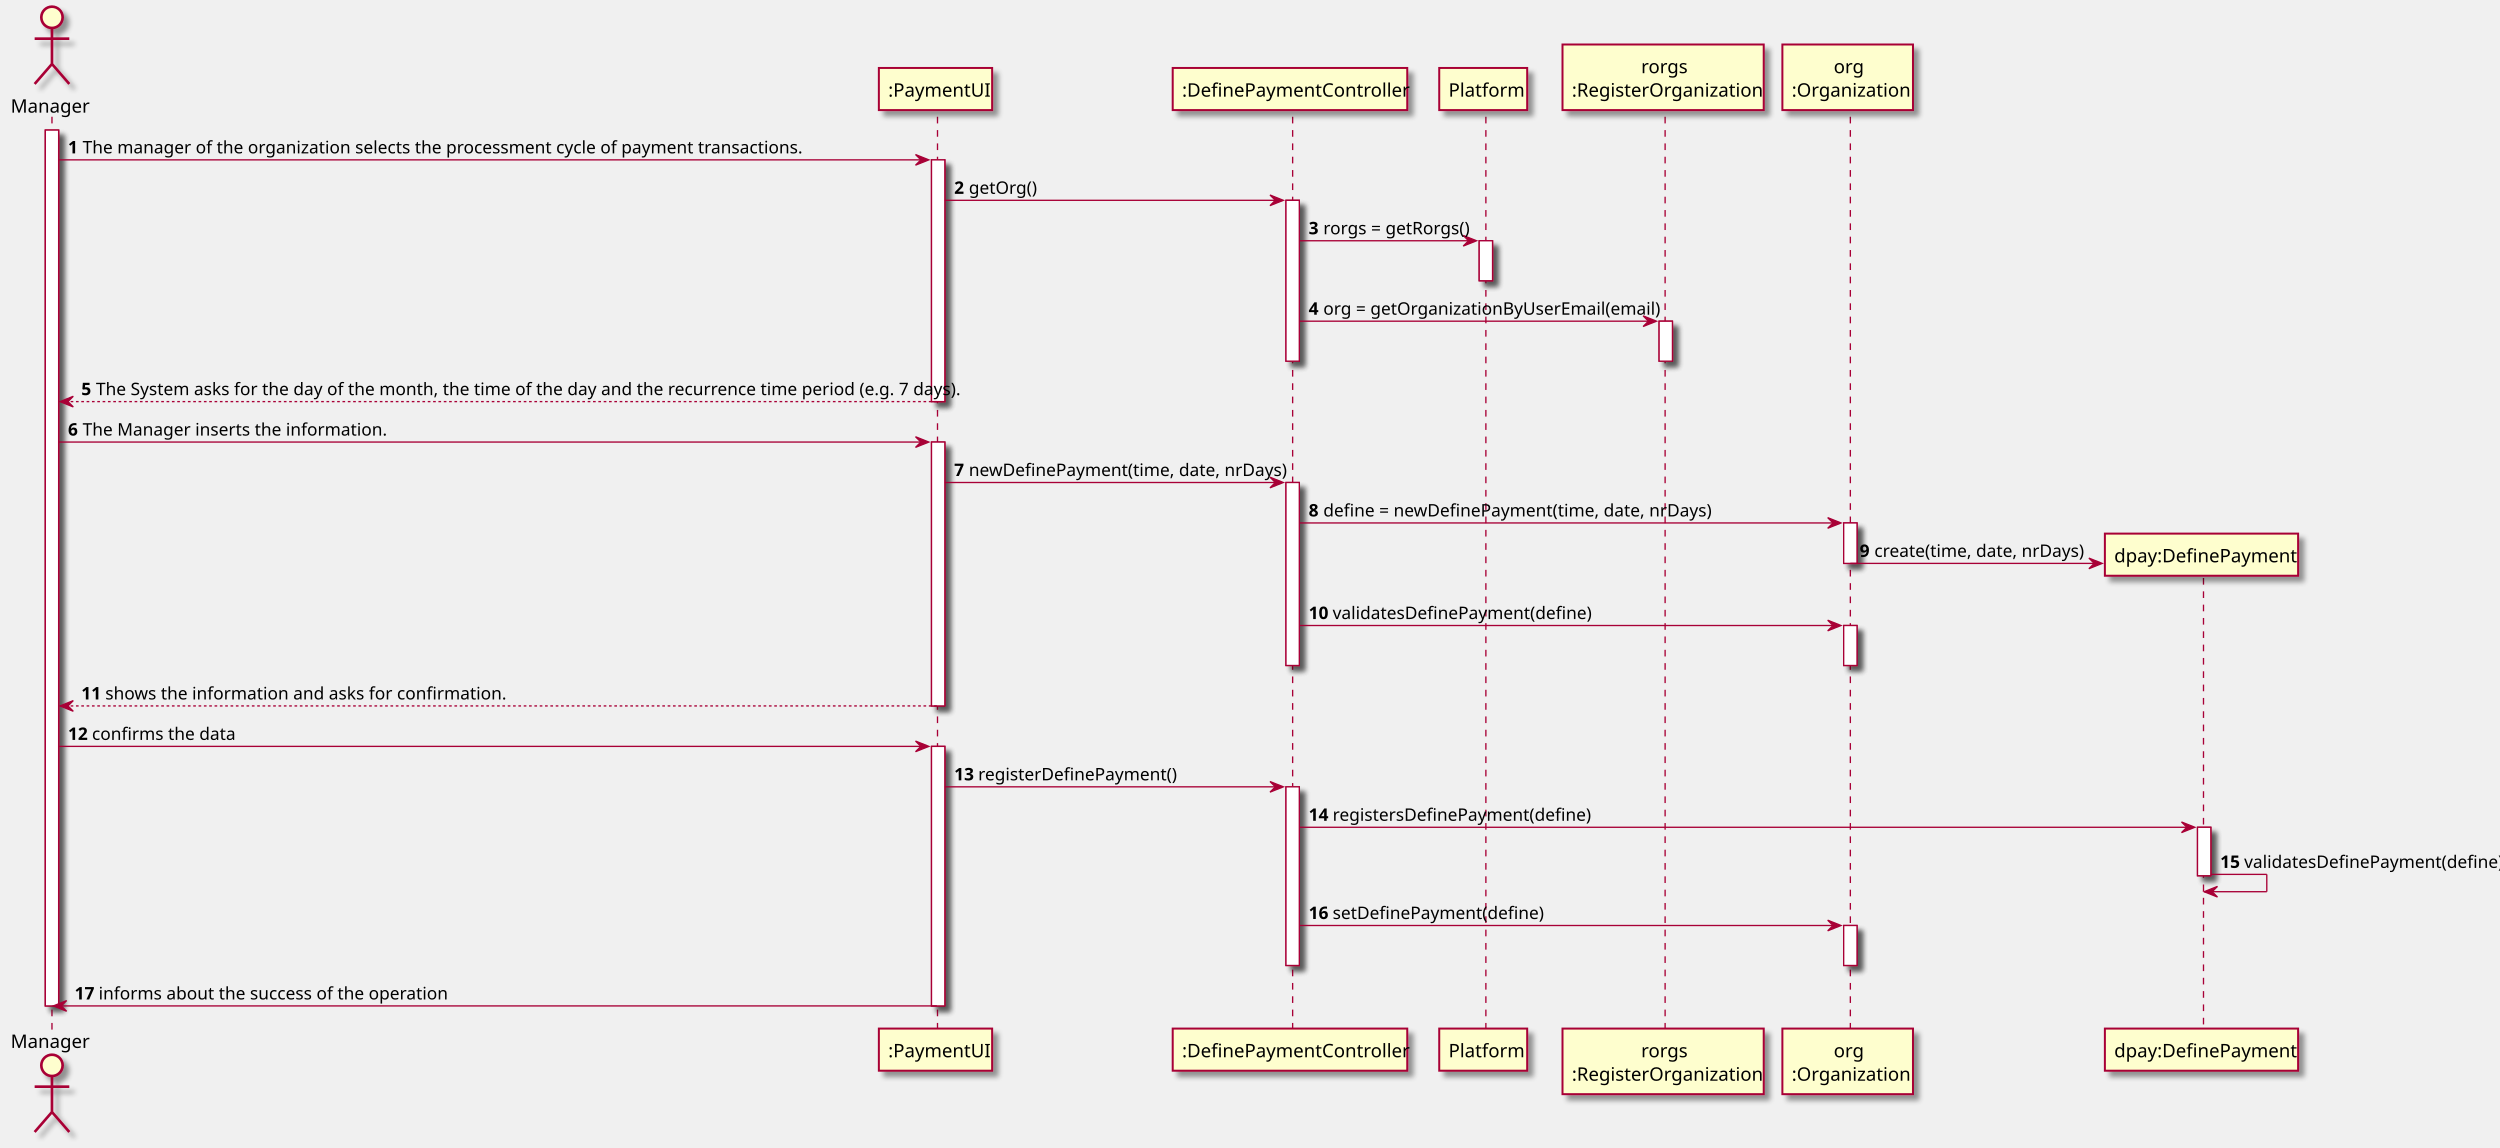
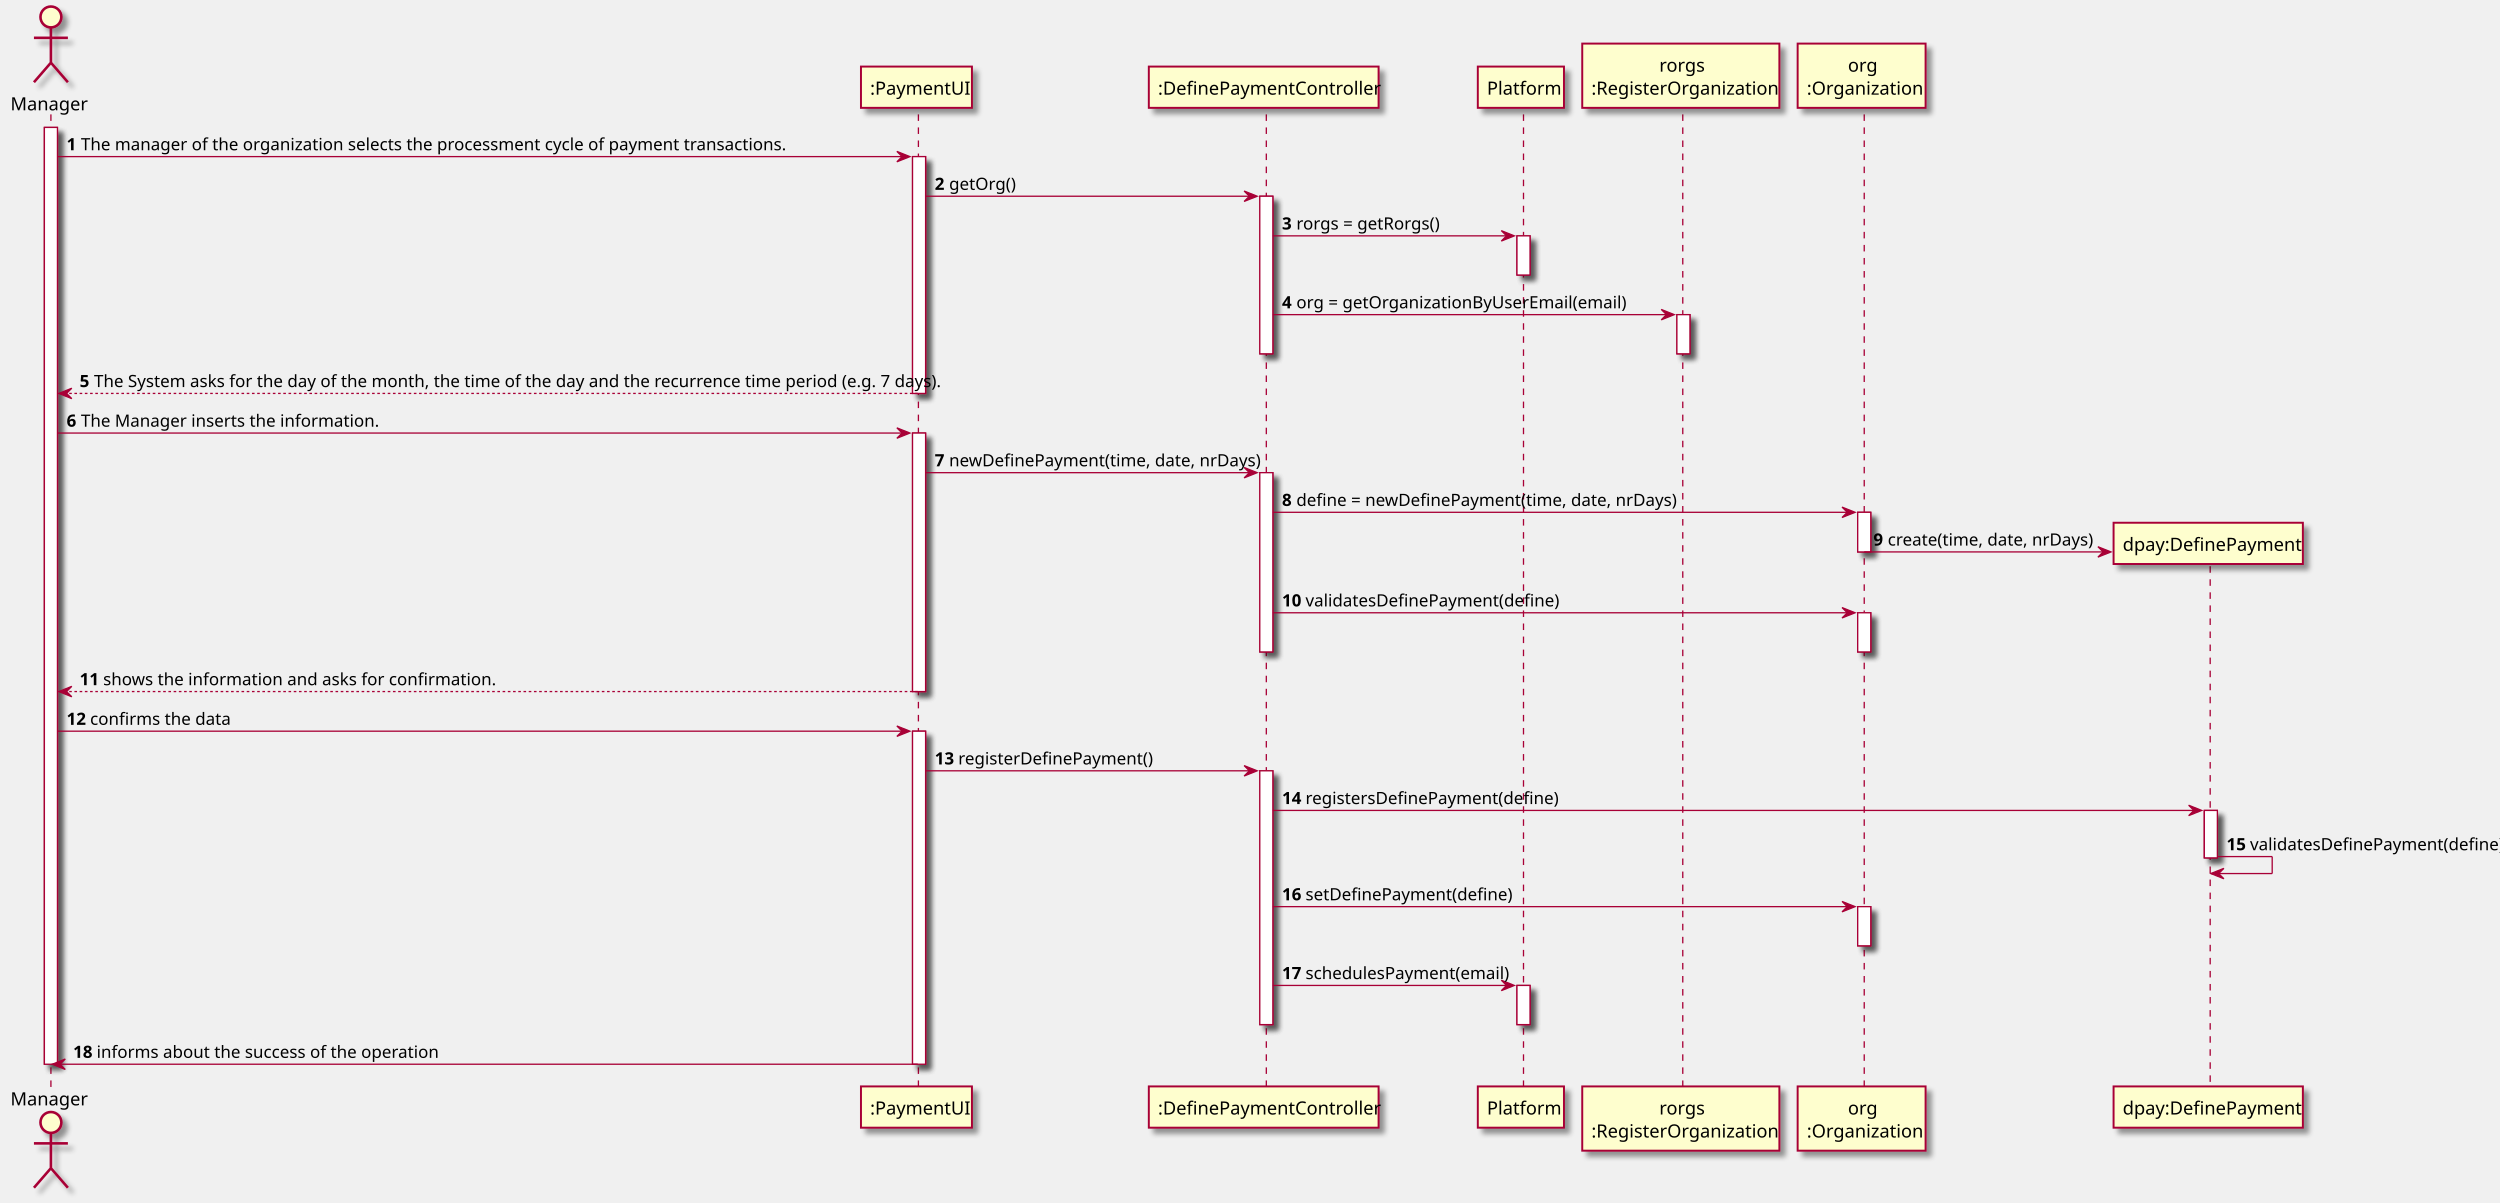
- <svg xmlns="http://www.w3.org/2000/svg" contentScriptType="application/ecmascript" contentStyleType="text/css" height="861px" preserveAspectRatio="none" style="width:1876px;height:861px;" version="1.1" viewBox="0 0 1876 861" width="1876px" zoomAndPan="magnify">
+ <svg xmlns="http://www.w3.org/2000/svg" contentScriptType="application/ecmascript" contentStyleType="text/css" height="921px" preserveAspectRatio="none" style="width:1915px;height:921px;" version="1.1" viewBox="0 0 1915 921" width="1915px" zoomAndPan="magnify">
  <defs>
-     <filter height="300%" id="fnh7kpwrga73l" width="300%" x="-1" y="-1">
+     <filter height="300%" id="f1wa4bohyla1hq" width="300%" x="-1" y="-1">
      <feGaussianBlur result="blurOut" stdDeviation="2.0" />
      <feColorMatrix in="blurOut" result="blurOut2" type="matrix" values="0 0 0 0 0 0 0 0 0 0 0 0 0 0 0 0 0 0 .4 0" />
      <feOffset dx="4.0" dy="4.0" in="blurOut2" result="blurOut3" />
      <feBlend in="SourceGraphic" in2="blurOut3" mode="normal" />
    </filter>
  </defs>
  <g>
-     <rect fill="#FFFFFF" filter="url(#fnh7kpwrga73l)" height="657.234" style="stroke: #A80036; stroke-width: 1.0;" width="10" x="34" y="97.609" />
-     <rect fill="#FFFFFF" filter="url(#fnh7kpwrga73l)" height="181.406" style="stroke: #A80036; stroke-width: 1.0;" width="10" x="699" y="119.961" />
-     <rect fill="#FFFFFF" filter="url(#fnh7kpwrga73l)" height="198.016" style="stroke: #A80036; stroke-width: 1.0;" width="10" x="699" y="331.719" />
-     <rect fill="#FFFFFF" filter="url(#fnh7kpwrga73l)" height="194.758" style="stroke: #A80036; stroke-width: 1.0;" width="10" x="699" y="560.086" />
-     <rect fill="#FFFFFF" filter="url(#fnh7kpwrga73l)" height="120.703" style="stroke: #A80036; stroke-width: 1.0;" width="10" x="965" y="150.312" />
-     <rect fill="#FFFFFF" filter="url(#fnh7kpwrga73l)" height="137.312" style="stroke: #A80036; stroke-width: 1.0;" width="10" x="965" y="362.07" />
-     <rect fill="#FFFFFF" filter="url(#fnh7kpwrga73l)" height="134.055" style="stroke: #A80036; stroke-width: 1.0;" width="10" x="965" y="590.438" />
-     <rect fill="#FFFFFF" filter="url(#fnh7kpwrga73l)" height="30" style="stroke: #A80036; stroke-width: 1.0;" width="10" x="1110" y="180.664" />
-     <rect fill="#FFFFFF" filter="url(#fnh7kpwrga73l)" height="30" style="stroke: #A80036; stroke-width: 1.0;" width="10" x="1245" y="241.016" />
-     <rect fill="#FFFFFF" filter="url(#fnh7kpwrga73l)" height="30.352" style="stroke: #A80036; stroke-width: 1.0;" width="10" x="1383.5" y="392.422" />
-     <rect fill="#FFFFFF" filter="url(#fnh7kpwrga73l)" height="30" style="stroke: #A80036; stroke-width: 1.0;" width="10" x="1383.5" y="469.383" />
-     <rect fill="#FFFFFF" filter="url(#fnh7kpwrga73l)" height="30" style="stroke: #A80036; stroke-width: 1.0;" width="10" x="1383.5" y="694.492" />
-     <rect fill="#FFFFFF" filter="url(#fnh7kpwrga73l)" height="36.352" style="stroke: #A80036; stroke-width: 1.0;" width="10" x="1649" y="620.789" />
-     <line style="stroke: #A80036; stroke-width: 1.0; stroke-dasharray: 5.0,5.0;" x1="39" x2="39" y1="87.609" y2="772.844" />
-     <line style="stroke: #A80036; stroke-width: 1.0; stroke-dasharray: 5.0,5.0;" x1="703.5" x2="703.5" y1="87.609" y2="772.844" />
-     <line style="stroke: #A80036; stroke-width: 1.0; stroke-dasharray: 5.0,5.0;" x1="970" x2="970" y1="87.609" y2="772.844" />
-     <line style="stroke: #A80036; stroke-width: 1.0; stroke-dasharray: 5.0,5.0;" x1="1115" x2="1115" y1="87.609" y2="772.844" />
-     <line style="stroke: #A80036; stroke-width: 1.0; stroke-dasharray: 5.0,5.0;" x1="1249.5" x2="1249.5" y1="87.609" y2="772.844" />
-     <line style="stroke: #A80036; stroke-width: 1.0; stroke-dasharray: 5.0,5.0;" x1="1388.5" x2="1388.5" y1="87.609" y2="772.844" />
-     <line style="stroke: #A80036; stroke-width: 1.0; stroke-dasharray: 5.0,5.0;" x1="1653.5" x2="1653.5" y1="433.727" y2="772.844" />
+     <rect fill="#FFFFFF" filter="url(#f1wa4bohyla1hq)" height="717.586" style="stroke: #A80036; stroke-width: 1.0;" width="10" x="34" y="97.609" />
+     <rect fill="#FFFFFF" filter="url(#f1wa4bohyla1hq)" height="181.406" style="stroke: #A80036; stroke-width: 1.0;" width="10" x="699" y="119.961" />
+     <rect fill="#FFFFFF" filter="url(#f1wa4bohyla1hq)" height="198.016" style="stroke: #A80036; stroke-width: 1.0;" width="10" x="699" y="331.719" />
+     <rect fill="#FFFFFF" filter="url(#f1wa4bohyla1hq)" height="255.109" style="stroke: #A80036; stroke-width: 1.0;" width="10" x="699" y="560.086" />
+     <rect fill="#FFFFFF" filter="url(#f1wa4bohyla1hq)" height="120.703" style="stroke: #A80036; stroke-width: 1.0;" width="10" x="965" y="150.312" />
+     <rect fill="#FFFFFF" filter="url(#f1wa4bohyla1hq)" height="137.312" style="stroke: #A80036; stroke-width: 1.0;" width="10" x="965" y="362.07" />
+     <rect fill="#FFFFFF" filter="url(#f1wa4bohyla1hq)" height="194.406" style="stroke: #A80036; stroke-width: 1.0;" width="10" x="965" y="590.438" />
+     <rect fill="#FFFFFF" filter="url(#f1wa4bohyla1hq)" height="30" style="stroke: #A80036; stroke-width: 1.0;" width="10" x="1162" y="180.664" />
+     <rect fill="#FFFFFF" filter="url(#f1wa4bohyla1hq)" height="30" style="stroke: #A80036; stroke-width: 1.0;" width="10" x="1162" y="754.844" />
+     <rect fill="#FFFFFF" filter="url(#f1wa4bohyla1hq)" height="30" style="stroke: #A80036; stroke-width: 1.0;" width="10" x="1284.5" y="241.016" />
+     <rect fill="#FFFFFF" filter="url(#f1wa4bohyla1hq)" height="30.352" style="stroke: #A80036; stroke-width: 1.0;" width="10" x="1423" y="392.422" />
+     <rect fill="#FFFFFF" filter="url(#f1wa4bohyla1hq)" height="30" style="stroke: #A80036; stroke-width: 1.0;" width="10" x="1423" y="469.383" />
+     <rect fill="#FFFFFF" filter="url(#f1wa4bohyla1hq)" height="30" style="stroke: #A80036; stroke-width: 1.0;" width="10" x="1423" y="694.492" />
+     <rect fill="#FFFFFF" filter="url(#f1wa4bohyla1hq)" height="36.352" style="stroke: #A80036; stroke-width: 1.0;" width="10" x="1688.5" y="620.789" />
+     <line style="stroke: #A80036; stroke-width: 1.0; stroke-dasharray: 5.0,5.0;" x1="39" x2="39" y1="87.609" y2="833.195" />
+     <line style="stroke: #A80036; stroke-width: 1.0; stroke-dasharray: 5.0,5.0;" x1="703.5" x2="703.5" y1="87.609" y2="833.195" />
+     <line style="stroke: #A80036; stroke-width: 1.0; stroke-dasharray: 5.0,5.0;" x1="970" x2="970" y1="87.609" y2="833.195" />
+     <line style="stroke: #A80036; stroke-width: 1.0; stroke-dasharray: 5.0,5.0;" x1="1167" x2="1167" y1="87.609" y2="833.195" />
+     <line style="stroke: #A80036; stroke-width: 1.0; stroke-dasharray: 5.0,5.0;" x1="1289" x2="1289" y1="87.609" y2="833.195" />
+     <line style="stroke: #A80036; stroke-width: 1.0; stroke-dasharray: 5.0,5.0;" x1="1428" x2="1428" y1="87.609" y2="833.195" />
+     <line style="stroke: #A80036; stroke-width: 1.0; stroke-dasharray: 5.0,5.0;" x1="1693" x2="1693" y1="433.727" y2="833.195" />
    <text fill="#000000" font-family="sans-serif" font-size="14" lengthAdjust="spacingAndGlyphs" textLength="56" x="8" y="84.533">Manager</text>
-     <ellipse cx="39" cy="13" fill="#FEFECE" filter="url(#fnh7kpwrga73l)" rx="8" ry="8" style="stroke: #A80036; stroke-width: 2.0;" />
-     <path d="M39,21 L39,48 M26,29 L52,29 M39,48 L26,63 M39,48 L52,63 " fill="none" filter="url(#fnh7kpwrga73l)" style="stroke: #A80036; stroke-width: 2.0;" />
-     <text fill="#000000" font-family="sans-serif" font-size="14" lengthAdjust="spacingAndGlyphs" textLength="56" x="8" y="786.377">Manager</text>
-     <ellipse cx="39" cy="799.453" fill="#FEFECE" filter="url(#fnh7kpwrga73l)" rx="8" ry="8" style="stroke: #A80036; stroke-width: 2.0;" />
-     <path d="M39,807.453 L39,834.453 M26,815.453 L52,815.453 M39,834.453 L26,849.453 M39,834.453 L52,849.453 " fill="none" filter="url(#fnh7kpwrga73l)" style="stroke: #A80036; stroke-width: 2.0;" />
-     <rect fill="#FEFECE" filter="url(#fnh7kpwrga73l)" height="31.609" style="stroke: #A80036; stroke-width: 1.5;" width="85" x="659.5" y="51" />
+     <ellipse cx="39" cy="13" fill="#FEFECE" filter="url(#f1wa4bohyla1hq)" rx="8" ry="8" style="stroke: #A80036; stroke-width: 2.0;" />
+     <path d="M39,21 L39,48 M26,29 L52,29 M39,48 L26,63 M39,48 L52,63 " fill="none" filter="url(#f1wa4bohyla1hq)" style="stroke: #A80036; stroke-width: 2.0;" />
+     <text fill="#000000" font-family="sans-serif" font-size="14" lengthAdjust="spacingAndGlyphs" textLength="56" x="8" y="846.729">Manager</text>
+     <ellipse cx="39" cy="859.805" fill="#FEFECE" filter="url(#f1wa4bohyla1hq)" rx="8" ry="8" style="stroke: #A80036; stroke-width: 2.0;" />
+     <path d="M39,867.805 L39,894.805 M26,875.805 L52,875.805 M39,894.805 L26,909.805 M39,894.805 L52,909.805 " fill="none" filter="url(#f1wa4bohyla1hq)" style="stroke: #A80036; stroke-width: 2.0;" />
+     <rect fill="#FEFECE" filter="url(#f1wa4bohyla1hq)" height="31.609" style="stroke: #A80036; stroke-width: 1.5;" width="85" x="659.5" y="51" />
    <text fill="#000000" font-family="sans-serif" font-size="14" lengthAdjust="spacingAndGlyphs" textLength="71" x="666.5" y="72.533">:PaymentUI</text>
-     <rect fill="#FEFECE" filter="url(#fnh7kpwrga73l)" height="31.609" style="stroke: #A80036; stroke-width: 1.5;" width="85" x="659.5" y="771.844" />
-     <text fill="#000000" font-family="sans-serif" font-size="14" lengthAdjust="spacingAndGlyphs" textLength="71" x="666.5" y="793.377">:PaymentUI</text>
-     <rect fill="#FEFECE" filter="url(#fnh7kpwrga73l)" height="31.609" style="stroke: #A80036; stroke-width: 1.5;" width="176" x="880" y="51" />
+     <rect fill="#FEFECE" filter="url(#f1wa4bohyla1hq)" height="31.609" style="stroke: #A80036; stroke-width: 1.5;" width="85" x="659.5" y="832.195" />
+     <text fill="#000000" font-family="sans-serif" font-size="14" lengthAdjust="spacingAndGlyphs" textLength="71" x="666.5" y="853.729">:PaymentUI</text>
+     <rect fill="#FEFECE" filter="url(#f1wa4bohyla1hq)" height="31.609" style="stroke: #A80036; stroke-width: 1.5;" width="176" x="880" y="51" />
    <text fill="#000000" font-family="sans-serif" font-size="14" lengthAdjust="spacingAndGlyphs" textLength="162" x="887" y="72.533">:DefinePaymentController</text>
-     <rect fill="#FEFECE" filter="url(#fnh7kpwrga73l)" height="31.609" style="stroke: #A80036; stroke-width: 1.5;" width="176" x="880" y="771.844" />
-     <text fill="#000000" font-family="sans-serif" font-size="14" lengthAdjust="spacingAndGlyphs" textLength="162" x="887" y="793.377">:DefinePaymentController</text>
-     <rect fill="#FEFECE" filter="url(#fnh7kpwrga73l)" height="31.609" style="stroke: #A80036; stroke-width: 1.5;" width="66" x="1080" y="51" />
-     <text fill="#000000" font-family="sans-serif" font-size="14" lengthAdjust="spacingAndGlyphs" textLength="52" x="1087" y="72.533">Platform</text>
-     <rect fill="#FEFECE" filter="url(#fnh7kpwrga73l)" height="31.609" style="stroke: #A80036; stroke-width: 1.5;" width="66" x="1080" y="771.844" />
-     <text fill="#000000" font-family="sans-serif" font-size="14" lengthAdjust="spacingAndGlyphs" textLength="52" x="1087" y="793.377">Platform</text>
-     <rect fill="#FEFECE" filter="url(#fnh7kpwrga73l)" height="49.219" style="stroke: #A80036; stroke-width: 1.5;" width="151" x="1172.5" y="33.391" />
-     <text fill="#000000" font-family="sans-serif" font-size="14" lengthAdjust="spacingAndGlyphs" textLength="33" x="1231.5" y="54.924">rorgs</text>
-     <text fill="#000000" font-family="sans-serif" font-size="14" lengthAdjust="spacingAndGlyphs" textLength="137" x="1179.5" y="72.533">:RegisterOrganization</text>
-     <rect fill="#FEFECE" filter="url(#fnh7kpwrga73l)" height="49.219" style="stroke: #A80036; stroke-width: 1.5;" width="151" x="1172.5" y="771.844" />
-     <text fill="#000000" font-family="sans-serif" font-size="14" lengthAdjust="spacingAndGlyphs" textLength="33" x="1231.5" y="793.377">rorgs</text>
-     <text fill="#000000" font-family="sans-serif" font-size="14" lengthAdjust="spacingAndGlyphs" textLength="137" x="1179.5" y="810.986">:RegisterOrganization</text>
-     <rect fill="#FEFECE" filter="url(#fnh7kpwrga73l)" height="49.219" style="stroke: #A80036; stroke-width: 1.5;" width="98" x="1337.5" y="33.391" />
-     <text fill="#000000" font-family="sans-serif" font-size="14" lengthAdjust="spacingAndGlyphs" textLength="21" x="1376" y="54.924">org</text>
-     <text fill="#000000" font-family="sans-serif" font-size="14" lengthAdjust="spacingAndGlyphs" textLength="84" x="1344.5" y="72.533">:Organization</text>
-     <rect fill="#FEFECE" filter="url(#fnh7kpwrga73l)" height="49.219" style="stroke: #A80036; stroke-width: 1.5;" width="98" x="1337.5" y="771.844" />
-     <text fill="#000000" font-family="sans-serif" font-size="14" lengthAdjust="spacingAndGlyphs" textLength="21" x="1376" y="793.377">org</text>
-     <text fill="#000000" font-family="sans-serif" font-size="14" lengthAdjust="spacingAndGlyphs" textLength="84" x="1344.5" y="810.986">:Organization</text>
-     <rect fill="#FEFECE" filter="url(#fnh7kpwrga73l)" height="31.609" style="stroke: #A80036; stroke-width: 1.5;" width="145" x="1579.5" y="771.844" />
-     <text fill="#000000" font-family="sans-serif" font-size="14" lengthAdjust="spacingAndGlyphs" textLength="131" x="1586.5" y="793.377">dpay:DefinePayment</text>
-     <rect fill="#FFFFFF" filter="url(#fnh7kpwrga73l)" height="657.234" style="stroke: #A80036; stroke-width: 1.0;" width="10" x="34" y="97.609" />
-     <rect fill="#FFFFFF" filter="url(#fnh7kpwrga73l)" height="181.406" style="stroke: #A80036; stroke-width: 1.0;" width="10" x="699" y="119.961" />
-     <rect fill="#FFFFFF" filter="url(#fnh7kpwrga73l)" height="198.016" style="stroke: #A80036; stroke-width: 1.0;" width="10" x="699" y="331.719" />
-     <rect fill="#FFFFFF" filter="url(#fnh7kpwrga73l)" height="194.758" style="stroke: #A80036; stroke-width: 1.0;" width="10" x="699" y="560.086" />
-     <rect fill="#FFFFFF" filter="url(#fnh7kpwrga73l)" height="120.703" style="stroke: #A80036; stroke-width: 1.0;" width="10" x="965" y="150.312" />
-     <rect fill="#FFFFFF" filter="url(#fnh7kpwrga73l)" height="137.312" style="stroke: #A80036; stroke-width: 1.0;" width="10" x="965" y="362.07" />
-     <rect fill="#FFFFFF" filter="url(#fnh7kpwrga73l)" height="134.055" style="stroke: #A80036; stroke-width: 1.0;" width="10" x="965" y="590.438" />
-     <rect fill="#FFFFFF" filter="url(#fnh7kpwrga73l)" height="30" style="stroke: #A80036; stroke-width: 1.0;" width="10" x="1110" y="180.664" />
-     <rect fill="#FFFFFF" filter="url(#fnh7kpwrga73l)" height="30" style="stroke: #A80036; stroke-width: 1.0;" width="10" x="1245" y="241.016" />
-     <rect fill="#FFFFFF" filter="url(#fnh7kpwrga73l)" height="30.352" style="stroke: #A80036; stroke-width: 1.0;" width="10" x="1383.5" y="392.422" />
-     <rect fill="#FFFFFF" filter="url(#fnh7kpwrga73l)" height="30" style="stroke: #A80036; stroke-width: 1.0;" width="10" x="1383.5" y="469.383" />
-     <rect fill="#FFFFFF" filter="url(#fnh7kpwrga73l)" height="30" style="stroke: #A80036; stroke-width: 1.0;" width="10" x="1383.5" y="694.492" />
-     <rect fill="#FFFFFF" filter="url(#fnh7kpwrga73l)" height="36.352" style="stroke: #A80036; stroke-width: 1.0;" width="10" x="1649" y="620.789" />
+     <rect fill="#FEFECE" filter="url(#f1wa4bohyla1hq)" height="31.609" style="stroke: #A80036; stroke-width: 1.5;" width="176" x="880" y="832.195" />
+     <text fill="#000000" font-family="sans-serif" font-size="14" lengthAdjust="spacingAndGlyphs" textLength="162" x="887" y="853.729">:DefinePaymentController</text>
+     <rect fill="#FEFECE" filter="url(#f1wa4bohyla1hq)" height="31.609" style="stroke: #A80036; stroke-width: 1.5;" width="66" x="1132" y="51" />
+     <text fill="#000000" font-family="sans-serif" font-size="14" lengthAdjust="spacingAndGlyphs" textLength="52" x="1139" y="72.533">Platform</text>
+     <rect fill="#FEFECE" filter="url(#f1wa4bohyla1hq)" height="31.609" style="stroke: #A80036; stroke-width: 1.5;" width="66" x="1132" y="832.195" />
+     <text fill="#000000" font-family="sans-serif" font-size="14" lengthAdjust="spacingAndGlyphs" textLength="52" x="1139" y="853.729">Platform</text>
+     <rect fill="#FEFECE" filter="url(#f1wa4bohyla1hq)" height="49.219" style="stroke: #A80036; stroke-width: 1.5;" width="151" x="1212" y="33.391" />
+     <text fill="#000000" font-family="sans-serif" font-size="14" lengthAdjust="spacingAndGlyphs" textLength="33" x="1271" y="54.924">rorgs</text>
+     <text fill="#000000" font-family="sans-serif" font-size="14" lengthAdjust="spacingAndGlyphs" textLength="137" x="1219" y="72.533">:RegisterOrganization</text>
+     <rect fill="#FEFECE" filter="url(#f1wa4bohyla1hq)" height="49.219" style="stroke: #A80036; stroke-width: 1.5;" width="151" x="1212" y="832.195" />
+     <text fill="#000000" font-family="sans-serif" font-size="14" lengthAdjust="spacingAndGlyphs" textLength="33" x="1271" y="853.729">rorgs</text>
+     <text fill="#000000" font-family="sans-serif" font-size="14" lengthAdjust="spacingAndGlyphs" textLength="137" x="1219" y="871.338">:RegisterOrganization</text>
+     <rect fill="#FEFECE" filter="url(#f1wa4bohyla1hq)" height="49.219" style="stroke: #A80036; stroke-width: 1.5;" width="98" x="1377" y="33.391" />
+     <text fill="#000000" font-family="sans-serif" font-size="14" lengthAdjust="spacingAndGlyphs" textLength="21" x="1415.5" y="54.924">org</text>
+     <text fill="#000000" font-family="sans-serif" font-size="14" lengthAdjust="spacingAndGlyphs" textLength="84" x="1384" y="72.533">:Organization</text>
+     <rect fill="#FEFECE" filter="url(#f1wa4bohyla1hq)" height="49.219" style="stroke: #A80036; stroke-width: 1.5;" width="98" x="1377" y="832.195" />
+     <text fill="#000000" font-family="sans-serif" font-size="14" lengthAdjust="spacingAndGlyphs" textLength="21" x="1415.5" y="853.729">org</text>
+     <text fill="#000000" font-family="sans-serif" font-size="14" lengthAdjust="spacingAndGlyphs" textLength="84" x="1384" y="871.338">:Organization</text>
+     <rect fill="#FEFECE" filter="url(#f1wa4bohyla1hq)" height="31.609" style="stroke: #A80036; stroke-width: 1.5;" width="145" x="1619" y="832.195" />
+     <text fill="#000000" font-family="sans-serif" font-size="14" lengthAdjust="spacingAndGlyphs" textLength="131" x="1626" y="853.729">dpay:DefinePayment</text>
+     <rect fill="#FFFFFF" filter="url(#f1wa4bohyla1hq)" height="717.586" style="stroke: #A80036; stroke-width: 1.0;" width="10" x="34" y="97.609" />
+     <rect fill="#FFFFFF" filter="url(#f1wa4bohyla1hq)" height="181.406" style="stroke: #A80036; stroke-width: 1.0;" width="10" x="699" y="119.961" />
+     <rect fill="#FFFFFF" filter="url(#f1wa4bohyla1hq)" height="198.016" style="stroke: #A80036; stroke-width: 1.0;" width="10" x="699" y="331.719" />
+     <rect fill="#FFFFFF" filter="url(#f1wa4bohyla1hq)" height="255.109" style="stroke: #A80036; stroke-width: 1.0;" width="10" x="699" y="560.086" />
+     <rect fill="#FFFFFF" filter="url(#f1wa4bohyla1hq)" height="120.703" style="stroke: #A80036; stroke-width: 1.0;" width="10" x="965" y="150.312" />
+     <rect fill="#FFFFFF" filter="url(#f1wa4bohyla1hq)" height="137.312" style="stroke: #A80036; stroke-width: 1.0;" width="10" x="965" y="362.07" />
+     <rect fill="#FFFFFF" filter="url(#f1wa4bohyla1hq)" height="194.406" style="stroke: #A80036; stroke-width: 1.0;" width="10" x="965" y="590.438" />
+     <rect fill="#FFFFFF" filter="url(#f1wa4bohyla1hq)" height="30" style="stroke: #A80036; stroke-width: 1.0;" width="10" x="1162" y="180.664" />
+     <rect fill="#FFFFFF" filter="url(#f1wa4bohyla1hq)" height="30" style="stroke: #A80036; stroke-width: 1.0;" width="10" x="1162" y="754.844" />
+     <rect fill="#FFFFFF" filter="url(#f1wa4bohyla1hq)" height="30" style="stroke: #A80036; stroke-width: 1.0;" width="10" x="1284.5" y="241.016" />
+     <rect fill="#FFFFFF" filter="url(#f1wa4bohyla1hq)" height="30.352" style="stroke: #A80036; stroke-width: 1.0;" width="10" x="1423" y="392.422" />
+     <rect fill="#FFFFFF" filter="url(#f1wa4bohyla1hq)" height="30" style="stroke: #A80036; stroke-width: 1.0;" width="10" x="1423" y="469.383" />
+     <rect fill="#FFFFFF" filter="url(#f1wa4bohyla1hq)" height="30" style="stroke: #A80036; stroke-width: 1.0;" width="10" x="1423" y="694.492" />
+     <rect fill="#FFFFFF" filter="url(#f1wa4bohyla1hq)" height="36.352" style="stroke: #A80036; stroke-width: 1.0;" width="10" x="1688.5" y="620.789" />
    <polygon fill="#A80036" points="687,115.961,697,119.961,687,123.961,691,119.961" style="stroke: #A80036; stroke-width: 1.0;" />
    <line style="stroke: #A80036; stroke-width: 1.0;" x1="44" x2="693" y1="119.961" y2="119.961" />
    <text fill="#000000" font-family="sans-serif" font-size="13" font-weight="bold" lengthAdjust="spacingAndGlyphs" textLength="7" x="51" y="115.105">1</text>
    <text fill="#000000" font-family="sans-serif" font-size="13" lengthAdjust="spacingAndGlyphs" textLength="514" x="62" y="115.105">The manager of the organization selects the processment cycle of payment transactions.</text>
    <polygon fill="#A80036" points="953,146.312,963,150.312,953,154.312,957,150.312" style="stroke: #A80036; stroke-width: 1.0;" />
    <line style="stroke: #A80036; stroke-width: 1.0;" x1="709" x2="959" y1="150.312" y2="150.312" />
    <text fill="#000000" font-family="sans-serif" font-size="13" font-weight="bold" lengthAdjust="spacingAndGlyphs" textLength="7" x="716" y="145.456">2</text>
    <text fill="#000000" font-family="sans-serif" font-size="13" lengthAdjust="spacingAndGlyphs" textLength="47" x="727" y="145.456">getOrg()</text>
-     <polygon fill="#A80036" points="1098,176.664,1108,180.664,1098,184.664,1102,180.664" style="stroke: #A80036; stroke-width: 1.0;" />
-     <line style="stroke: #A80036; stroke-width: 1.0;" x1="975" x2="1104" y1="180.664" y2="180.664" />
+     <polygon fill="#A80036" points="1150,176.664,1160,180.664,1150,184.664,1154,180.664" style="stroke: #A80036; stroke-width: 1.0;" />
+     <line style="stroke: #A80036; stroke-width: 1.0;" x1="975" x2="1156" y1="180.664" y2="180.664" />
    <text fill="#000000" font-family="sans-serif" font-size="13" font-weight="bold" lengthAdjust="spacingAndGlyphs" textLength="7" x="982" y="175.808">3</text>
    <text fill="#000000" font-family="sans-serif" font-size="13" lengthAdjust="spacingAndGlyphs" textLength="105" x="993" y="175.808">rorgs = getRorgs()</text>
-     <polygon fill="#A80036" points="1233,237.016,1243,241.016,1233,245.016,1237,241.016" style="stroke: #A80036; stroke-width: 1.0;" />
-     <line style="stroke: #A80036; stroke-width: 1.0;" x1="975" x2="1239" y1="241.016" y2="241.016" />
+     <polygon fill="#A80036" points="1272.5,237.016,1282.5,241.016,1272.5,245.016,1276.5,241.016" style="stroke: #A80036; stroke-width: 1.0;" />
+     <line style="stroke: #A80036; stroke-width: 1.0;" x1="975" x2="1278.5" y1="241.016" y2="241.016" />
    <text fill="#000000" font-family="sans-serif" font-size="13" font-weight="bold" lengthAdjust="spacingAndGlyphs" textLength="7" x="982" y="236.159">4</text>
    <text fill="#000000" font-family="sans-serif" font-size="13" lengthAdjust="spacingAndGlyphs" textLength="240" x="993" y="236.159">org = getOrganizationByUserEmail(email)</text>
    <polygon fill="#A80036" points="55,297.367,45,301.367,55,305.367,51,301.367" style="stroke: #A80036; stroke-width: 1.0;" />
    <line style="stroke: #A80036; stroke-width: 1.0; stroke-dasharray: 2.0,2.0;" x1="49" x2="703" y1="301.367" y2="301.367" />
    <text fill="#000000" font-family="sans-serif" font-size="13" font-weight="bold" lengthAdjust="spacingAndGlyphs" textLength="7" x="61" y="296.511">5</text>
    <text fill="#000000" font-family="sans-serif" font-size="13" lengthAdjust="spacingAndGlyphs" textLength="620" x="72" y="296.511">The System asks for the day of the month, the time of the day and the recurrence time period (e.g. 7 days).</text>
    <polygon fill="#A80036" points="687,327.719,697,331.719,687,335.719,691,331.719" style="stroke: #A80036; stroke-width: 1.0;" />
    <line style="stroke: #A80036; stroke-width: 1.0;" x1="44" x2="693" y1="331.719" y2="331.719" />
    <text fill="#000000" font-family="sans-serif" font-size="13" font-weight="bold" lengthAdjust="spacingAndGlyphs" textLength="7" x="51" y="326.862">6</text>
    <text fill="#000000" font-family="sans-serif" font-size="13" lengthAdjust="spacingAndGlyphs" textLength="211" x="62" y="326.862">The Manager inserts the information.</text>
    <polygon fill="#A80036" points="953,358.07,963,362.07,953,366.07,957,362.07" style="stroke: #A80036; stroke-width: 1.0;" />
    <line style="stroke: #A80036; stroke-width: 1.0;" x1="709" x2="959" y1="362.07" y2="362.07" />
    <text fill="#000000" font-family="sans-serif" font-size="13" font-weight="bold" lengthAdjust="spacingAndGlyphs" textLength="7" x="716" y="357.214">7</text>
    <text fill="#000000" font-family="sans-serif" font-size="13" lengthAdjust="spacingAndGlyphs" textLength="226" x="727" y="357.214">newDefinePayment(time, date, nrDays)</text>
-     <polygon fill="#A80036" points="1371.5,388.422,1381.5,392.422,1371.5,396.422,1375.5,392.422" style="stroke: #A80036; stroke-width: 1.0;" />
-     <line style="stroke: #A80036; stroke-width: 1.0;" x1="975" x2="1377.5" y1="392.422" y2="392.422" />
+     <polygon fill="#A80036" points="1411,388.422,1421,392.422,1411,396.422,1415,392.422" style="stroke: #A80036; stroke-width: 1.0;" />
+     <line style="stroke: #A80036; stroke-width: 1.0;" x1="975" x2="1417" y1="392.422" y2="392.422" />
    <text fill="#000000" font-family="sans-serif" font-size="13" font-weight="bold" lengthAdjust="spacingAndGlyphs" textLength="7" x="982" y="387.565">8</text>
    <text fill="#000000" font-family="sans-serif" font-size="13" lengthAdjust="spacingAndGlyphs" textLength="276" x="993" y="387.565">define = newDefinePayment(time, date, nrDays)</text>
-     <polygon fill="#A80036" points="1567.5,418.773,1577.5,422.773,1567.5,426.773,1571.5,422.773" style="stroke: #A80036; stroke-width: 1.0;" />
-     <line style="stroke: #A80036; stroke-width: 1.0;" x1="1388.5" x2="1573.5" y1="422.773" y2="422.773" />
-     <text fill="#000000" font-family="sans-serif" font-size="13" font-weight="bold" lengthAdjust="spacingAndGlyphs" textLength="7" x="1395.5" y="417.917">9</text>
-     <text fill="#000000" font-family="sans-serif" font-size="13" lengthAdjust="spacingAndGlyphs" textLength="151" x="1406.5" y="417.917">create(time, date, nrDays)</text>
-     <rect fill="#FEFECE" filter="url(#fnh7kpwrga73l)" height="31.609" style="stroke: #A80036; stroke-width: 1.5;" width="145" x="1579.5" y="400.422" />
-     <text fill="#000000" font-family="sans-serif" font-size="14" lengthAdjust="spacingAndGlyphs" textLength="131" x="1586.5" y="421.955">dpay:DefinePayment</text>
-     <polygon fill="#A80036" points="1371.5,465.383,1381.5,469.383,1371.5,473.383,1375.5,469.383" style="stroke: #A80036; stroke-width: 1.0;" />
-     <line style="stroke: #A80036; stroke-width: 1.0;" x1="975" x2="1377.5" y1="469.383" y2="469.383" />
+     <polygon fill="#A80036" points="1607,418.773,1617,422.773,1607,426.773,1611,422.773" style="stroke: #A80036; stroke-width: 1.0;" />
+     <line style="stroke: #A80036; stroke-width: 1.0;" x1="1428" x2="1613" y1="422.773" y2="422.773" />
+     <text fill="#000000" font-family="sans-serif" font-size="13" font-weight="bold" lengthAdjust="spacingAndGlyphs" textLength="7" x="1435" y="417.917">9</text>
+     <text fill="#000000" font-family="sans-serif" font-size="13" lengthAdjust="spacingAndGlyphs" textLength="151" x="1446" y="417.917">create(time, date, nrDays)</text>
+     <rect fill="#FEFECE" filter="url(#f1wa4bohyla1hq)" height="31.609" style="stroke: #A80036; stroke-width: 1.5;" width="145" x="1619" y="400.422" />
+     <text fill="#000000" font-family="sans-serif" font-size="14" lengthAdjust="spacingAndGlyphs" textLength="131" x="1626" y="421.955">dpay:DefinePayment</text>
+     <polygon fill="#A80036" points="1411,465.383,1421,469.383,1411,473.383,1415,469.383" style="stroke: #A80036; stroke-width: 1.0;" />
+     <line style="stroke: #A80036; stroke-width: 1.0;" x1="975" x2="1417" y1="469.383" y2="469.383" />
    <text fill="#000000" font-family="sans-serif" font-size="13" font-weight="bold" lengthAdjust="spacingAndGlyphs" textLength="14" x="982" y="464.526">10</text>
    <text fill="#000000" font-family="sans-serif" font-size="13" lengthAdjust="spacingAndGlyphs" textLength="180" x="1000" y="464.526">validatesDefinePayment(define)</text>
    <polygon fill="#A80036" points="55,525.734,45,529.734,55,533.734,51,529.734" style="stroke: #A80036; stroke-width: 1.0;" />
    <line style="stroke: #A80036; stroke-width: 1.0; stroke-dasharray: 2.0,2.0;" x1="49" x2="703" y1="529.734" y2="529.734" />
    <text fill="#000000" font-family="sans-serif" font-size="13" font-weight="bold" lengthAdjust="spacingAndGlyphs" textLength="14" x="61" y="524.878">11</text>
    <text fill="#000000" font-family="sans-serif" font-size="13" lengthAdjust="spacingAndGlyphs" textLength="279" x="79" y="524.878">shows the information and asks for confirmation.</text>
    <polygon fill="#A80036" points="687,556.086,697,560.086,687,564.086,691,560.086" style="stroke: #A80036; stroke-width: 1.0;" />
    <line style="stroke: #A80036; stroke-width: 1.0;" x1="44" x2="693" y1="560.086" y2="560.086" />
    <text fill="#000000" font-family="sans-serif" font-size="13" font-weight="bold" lengthAdjust="spacingAndGlyphs" textLength="14" x="51" y="555.23">12</text>
    <text fill="#000000" font-family="sans-serif" font-size="13" lengthAdjust="spacingAndGlyphs" textLength="100" x="69" y="555.23">confirms the data</text>
    <polygon fill="#A80036" points="953,586.438,963,590.438,953,594.438,957,590.438" style="stroke: #A80036; stroke-width: 1.0;" />
    <line style="stroke: #A80036; stroke-width: 1.0;" x1="709" x2="959" y1="590.438" y2="590.438" />
    <text fill="#000000" font-family="sans-serif" font-size="13" font-weight="bold" lengthAdjust="spacingAndGlyphs" textLength="14" x="716" y="585.581">13</text>
    <text fill="#000000" font-family="sans-serif" font-size="13" lengthAdjust="spacingAndGlyphs" textLength="139" x="734" y="585.581">registerDefinePayment()</text>
-     <polygon fill="#A80036" points="1637,616.789,1647,620.789,1637,624.789,1641,620.789" style="stroke: #A80036; stroke-width: 1.0;" />
-     <line style="stroke: #A80036; stroke-width: 1.0;" x1="975" x2="1643" y1="620.789" y2="620.789" />
+     <polygon fill="#A80036" points="1676.5,616.789,1686.5,620.789,1676.5,624.789,1680.5,620.789" style="stroke: #A80036; stroke-width: 1.0;" />
+     <line style="stroke: #A80036; stroke-width: 1.0;" x1="975" x2="1682.5" y1="620.789" y2="620.789" />
    <text fill="#000000" font-family="sans-serif" font-size="13" font-weight="bold" lengthAdjust="spacingAndGlyphs" textLength="14" x="982" y="615.933">14</text>
    <text fill="#000000" font-family="sans-serif" font-size="13" lengthAdjust="spacingAndGlyphs" textLength="180" x="1000" y="615.933">registersDefinePayment(define)</text>
-     <line style="stroke: #A80036; stroke-width: 1.0;" x1="1659" x2="1701" y1="656.141" y2="656.141" />
-     <line style="stroke: #A80036; stroke-width: 1.0;" x1="1701" x2="1701" y1="656.141" y2="669.141" />
-     <line style="stroke: #A80036; stroke-width: 1.0;" x1="1654" x2="1701" y1="669.141" y2="669.141" />
-     <polygon fill="#A80036" points="1664,665.141,1654,669.141,1664,673.141,1660,669.141" style="stroke: #A80036; stroke-width: 1.0;" />
-     <text fill="#000000" font-family="sans-serif" font-size="13" font-weight="bold" lengthAdjust="spacingAndGlyphs" textLength="14" x="1666" y="651.284">15</text>
-     <text fill="#000000" font-family="sans-serif" font-size="13" lengthAdjust="spacingAndGlyphs" textLength="180" x="1684" y="651.284">validatesDefinePayment(define)</text>
-     <polygon fill="#A80036" points="1371.5,690.492,1381.5,694.492,1371.5,698.492,1375.5,694.492" style="stroke: #A80036; stroke-width: 1.0;" />
-     <line style="stroke: #A80036; stroke-width: 1.0;" x1="975" x2="1377.5" y1="694.492" y2="694.492" />
+     <line style="stroke: #A80036; stroke-width: 1.0;" x1="1698.5" x2="1740.5" y1="656.141" y2="656.141" />
+     <line style="stroke: #A80036; stroke-width: 1.0;" x1="1740.5" x2="1740.5" y1="656.141" y2="669.141" />
+     <line style="stroke: #A80036; stroke-width: 1.0;" x1="1693.5" x2="1740.5" y1="669.141" y2="669.141" />
+     <polygon fill="#A80036" points="1703.5,665.141,1693.5,669.141,1703.5,673.141,1699.5,669.141" style="stroke: #A80036; stroke-width: 1.0;" />
+     <text fill="#000000" font-family="sans-serif" font-size="13" font-weight="bold" lengthAdjust="spacingAndGlyphs" textLength="14" x="1705.5" y="651.284">15</text>
+     <text fill="#000000" font-family="sans-serif" font-size="13" lengthAdjust="spacingAndGlyphs" textLength="180" x="1723.5" y="651.284">validatesDefinePayment(define)</text>
+     <polygon fill="#A80036" points="1411,690.492,1421,694.492,1411,698.492,1415,694.492" style="stroke: #A80036; stroke-width: 1.0;" />
+     <line style="stroke: #A80036; stroke-width: 1.0;" x1="975" x2="1417" y1="694.492" y2="694.492" />
    <text fill="#000000" font-family="sans-serif" font-size="13" font-weight="bold" lengthAdjust="spacingAndGlyphs" textLength="14" x="982" y="689.636">16</text>
    <text fill="#000000" font-family="sans-serif" font-size="13" lengthAdjust="spacingAndGlyphs" textLength="148" x="1000" y="689.636">setDefinePayment(define)</text>
-     <polygon fill="#A80036" points="50,750.844,40,754.844,50,758.844,46,754.844" style="stroke: #A80036; stroke-width: 1.0;" />
-     <line style="stroke: #A80036; stroke-width: 1.0;" x1="44" x2="703" y1="754.844" y2="754.844" />
-     <text fill="#000000" font-family="sans-serif" font-size="13" font-weight="bold" lengthAdjust="spacingAndGlyphs" textLength="14" x="56" y="749.987">17</text>
-     <text fill="#000000" font-family="sans-serif" font-size="13" lengthAdjust="spacingAndGlyphs" textLength="246" x="74" y="749.987">informs about the success of the operation</text>
+     <polygon fill="#A80036" points="1150,750.844,1160,754.844,1150,758.844,1154,754.844" style="stroke: #A80036; stroke-width: 1.0;" />
+     <line style="stroke: #A80036; stroke-width: 1.0;" x1="975" x2="1156" y1="754.844" y2="754.844" />
+     <text fill="#000000" font-family="sans-serif" font-size="13" font-weight="bold" lengthAdjust="spacingAndGlyphs" textLength="14" x="982" y="749.987">17</text>
+     <text fill="#000000" font-family="sans-serif" font-size="13" lengthAdjust="spacingAndGlyphs" textLength="150" x="1000" y="749.987">schedulesPayment(email)</text>
+     <polygon fill="#A80036" points="50,811.195,40,815.195,50,819.195,46,815.195" style="stroke: #A80036; stroke-width: 1.0;" />
+     <line style="stroke: #A80036; stroke-width: 1.0;" x1="44" x2="703" y1="815.195" y2="815.195" />
+     <text fill="#000000" font-family="sans-serif" font-size="13" font-weight="bold" lengthAdjust="spacingAndGlyphs" textLength="14" x="56" y="810.339">18</text>
+     <text fill="#000000" font-family="sans-serif" font-size="13" lengthAdjust="spacingAndGlyphs" textLength="246" x="74" y="810.339">informs about the success of the operation</text>
  </g>
</svg>
